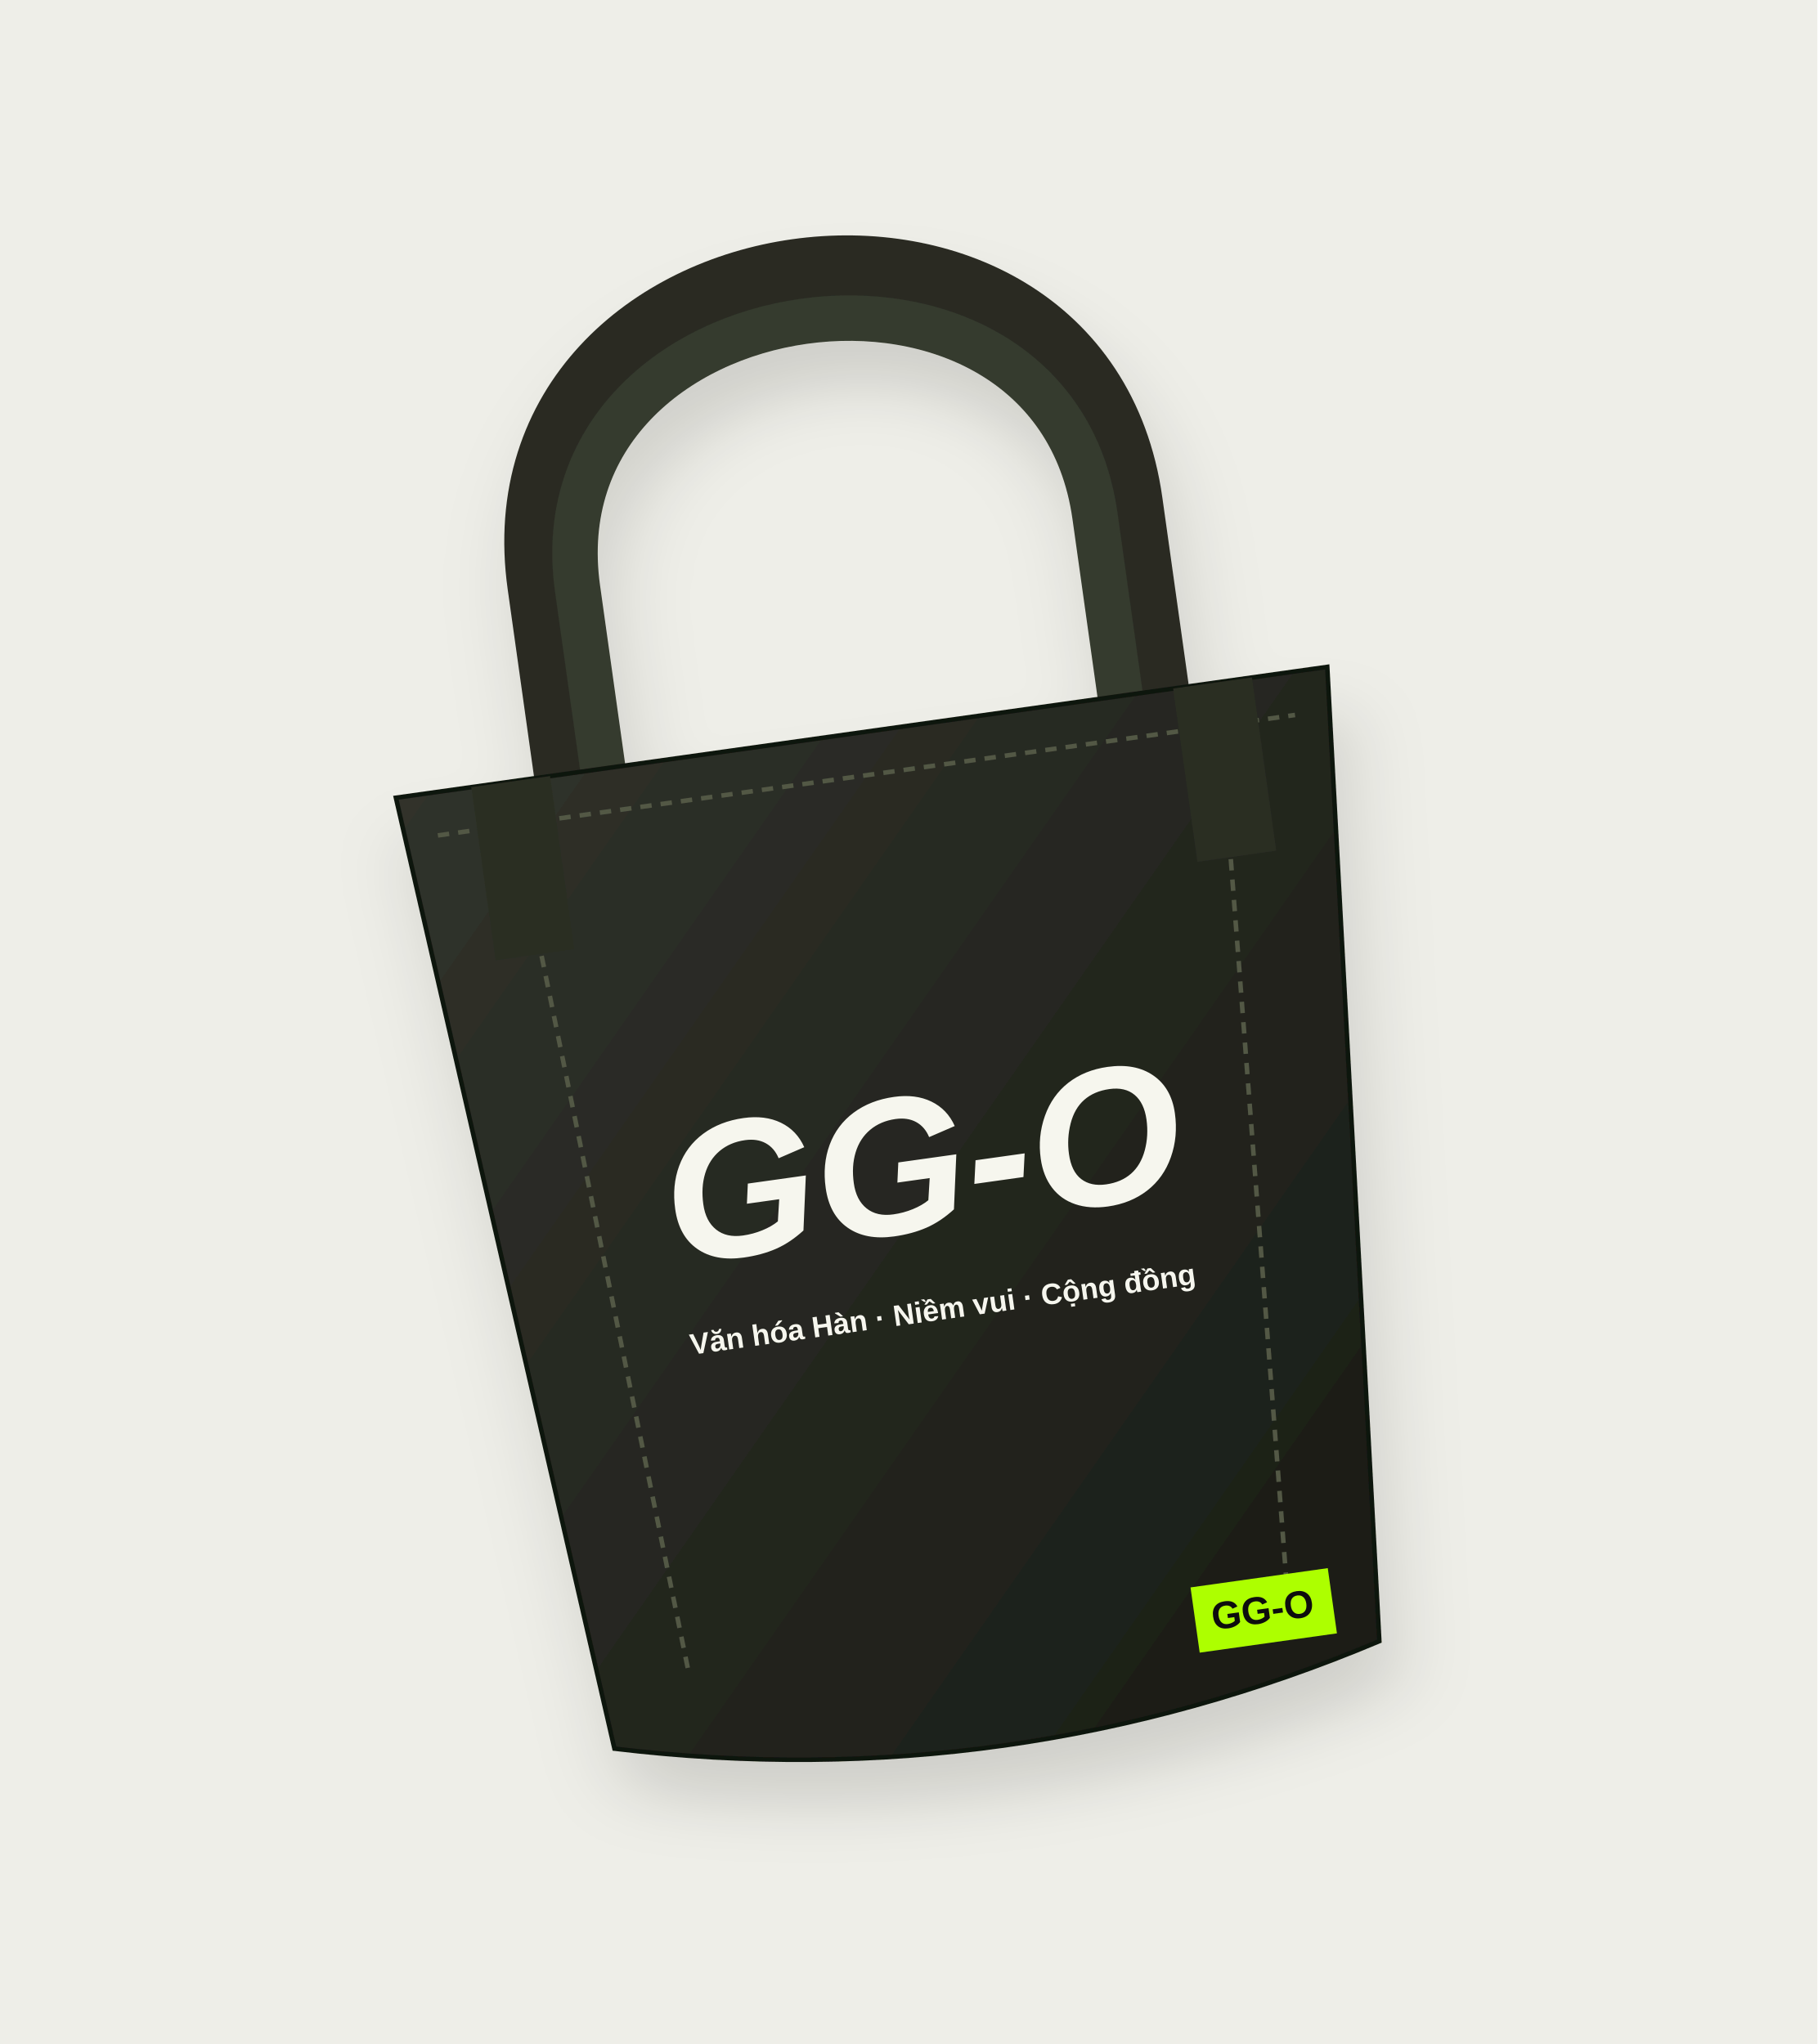
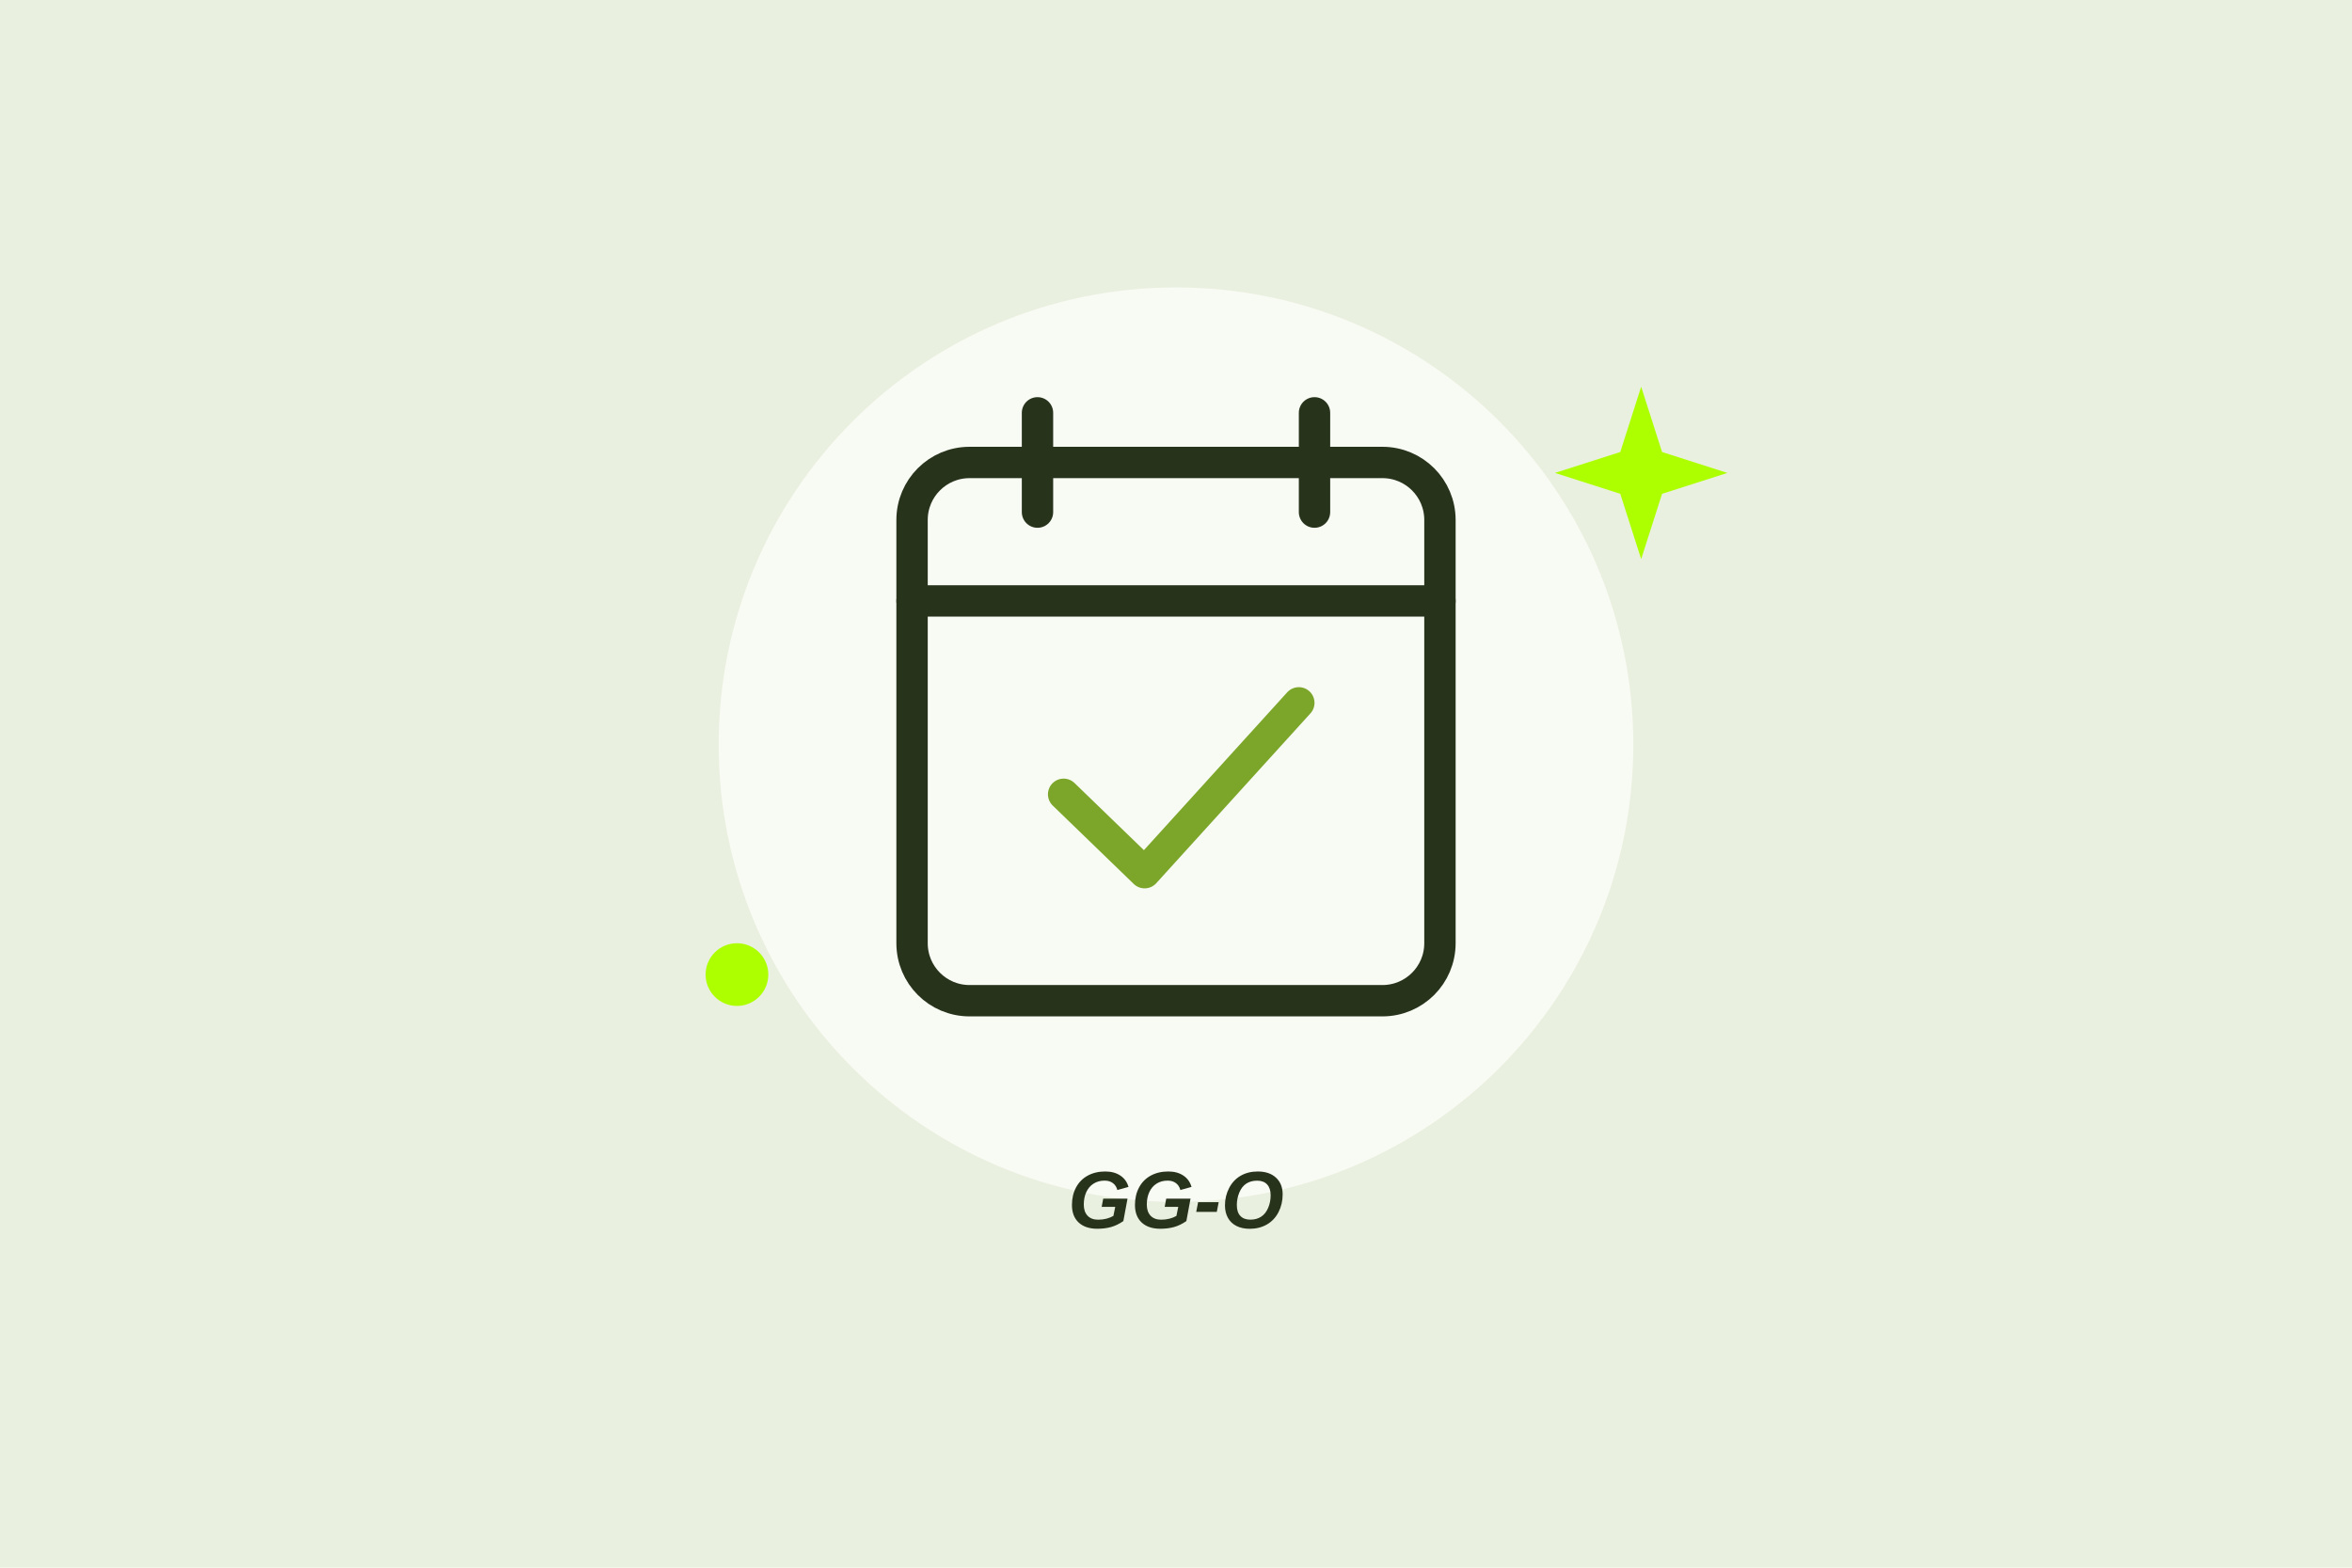
- <svg xmlns="http://www.w3.org/2000/svg" width="800" height="900" viewBox="0 0 800 900">
-   <defs>
-     <filter id="shadow" x="-50%" y="-50%" width="200%" height="200%">
-       <feDropShadow dx="4" dy="20" stdDeviation="15" flood-opacity=".13" />
-     </filter>
-     <linearGradient id="canvas" x2="1" y2="1">
-       <stop stop-color="#30322b" />
-       <stop offset=".5" stop-color="#24261f" />
-       <stop offset="1" stop-color="#181b15" />
-     </linearGradient>
-     <linearGradient id="black">
-       <stop stop-color="#353632" />
-       <stop offset=".5" stop-color="#171915" />
-       <stop offset="1" stop-color="#373832" />
-     </linearGradient>
-     <linearGradient id="pink" x2="1" y2="1">
-       <stop stop-color="#ce696e" />
-       <stop offset=".5" stop-color="#e19b97" />
-       <stop offset="1" stop-color="#ae4753" />
-     </linearGradient>
-   </defs>
-   <rect width="800" height="900" fill="#eeeee8" />
-   <g transform="rotate(-8 400 470)" filter="url(#shadow)">
-     <path d="M272 339v-102c0-157 256-157 256 0v102" fill="none" stroke="#292c24" stroke-width="35" />
-     <path d="M285 340v-99c0-137 230-137 230 0v99" fill="none" stroke="#363a2e" stroke-width="20" />
-     <path d="M193 321l37 428q170 45 340 0l37-428Z" fill="url(#canvas)" stroke="#11140e" stroke-width="2" />
-     <path d="M209 340h381M244 354l23 366M556 354l-23 366" fill="none" stroke="#525845" stroke-width="2" stroke-dasharray="5 4" />
-     <path d="M244 321v77M556 321v77" stroke="#2b2f23" stroke-width="35" />
-     <text x="400" y="542" text-anchor="middle" font-family="Arial,sans-serif" font-style="italic" font-size="86" font-weight="900" fill="#f6f6ee">GG-O</text>
-     <text x="400" y="582" text-anchor="middle" font-family="Arial,sans-serif" font-size="13" font-weight="bold" fill="#f6f6ee" textLength="300" lengthAdjust="spacingAndGlyphs">Văn hóa Hàn · Niềm vui · Cộng đồng</text>
-     <rect x="491" y="714" width="61" height="29" fill="#adff00" />
-     <text x="521" y="734" text-anchor="middle" font-family="Arial" font-size="17" font-weight="bold" fill="#101010">GG-O</text>
+ <svg xmlns="http://www.w3.org/2000/svg" width="900" height="600" viewBox="0 0 900 600">
+   <rect width="900" height="600" fill="#eaf0df" />
+   <circle cx="450" cy="285" r="175" fill="#f8faf4" />
+   <g fill="none" stroke="#28331c" stroke-width="12" stroke-linecap="round" stroke-linejoin="round">
+     <rect x="349" y="177" width="202" height="206" rx="22" />
+     <path d="M349 230h202M397 158v38M503 158v38" />
+     <path d="m407 304 31 30 59-65" stroke="#7ca629" />
  </g>
+   <path d="m628 148 8 25 25 8-25 8-8 25-8-25-25-8 25-8Z" fill="#adff00" />
+   <circle cx="282" cy="373" r="12" fill="#adff00" />
+   <text x="450" y="470" text-anchor="middle" font-family="Arial,sans-serif" font-size="31" font-weight="900" font-style="italic" fill="#28331c">GG-O</text>
</svg>
